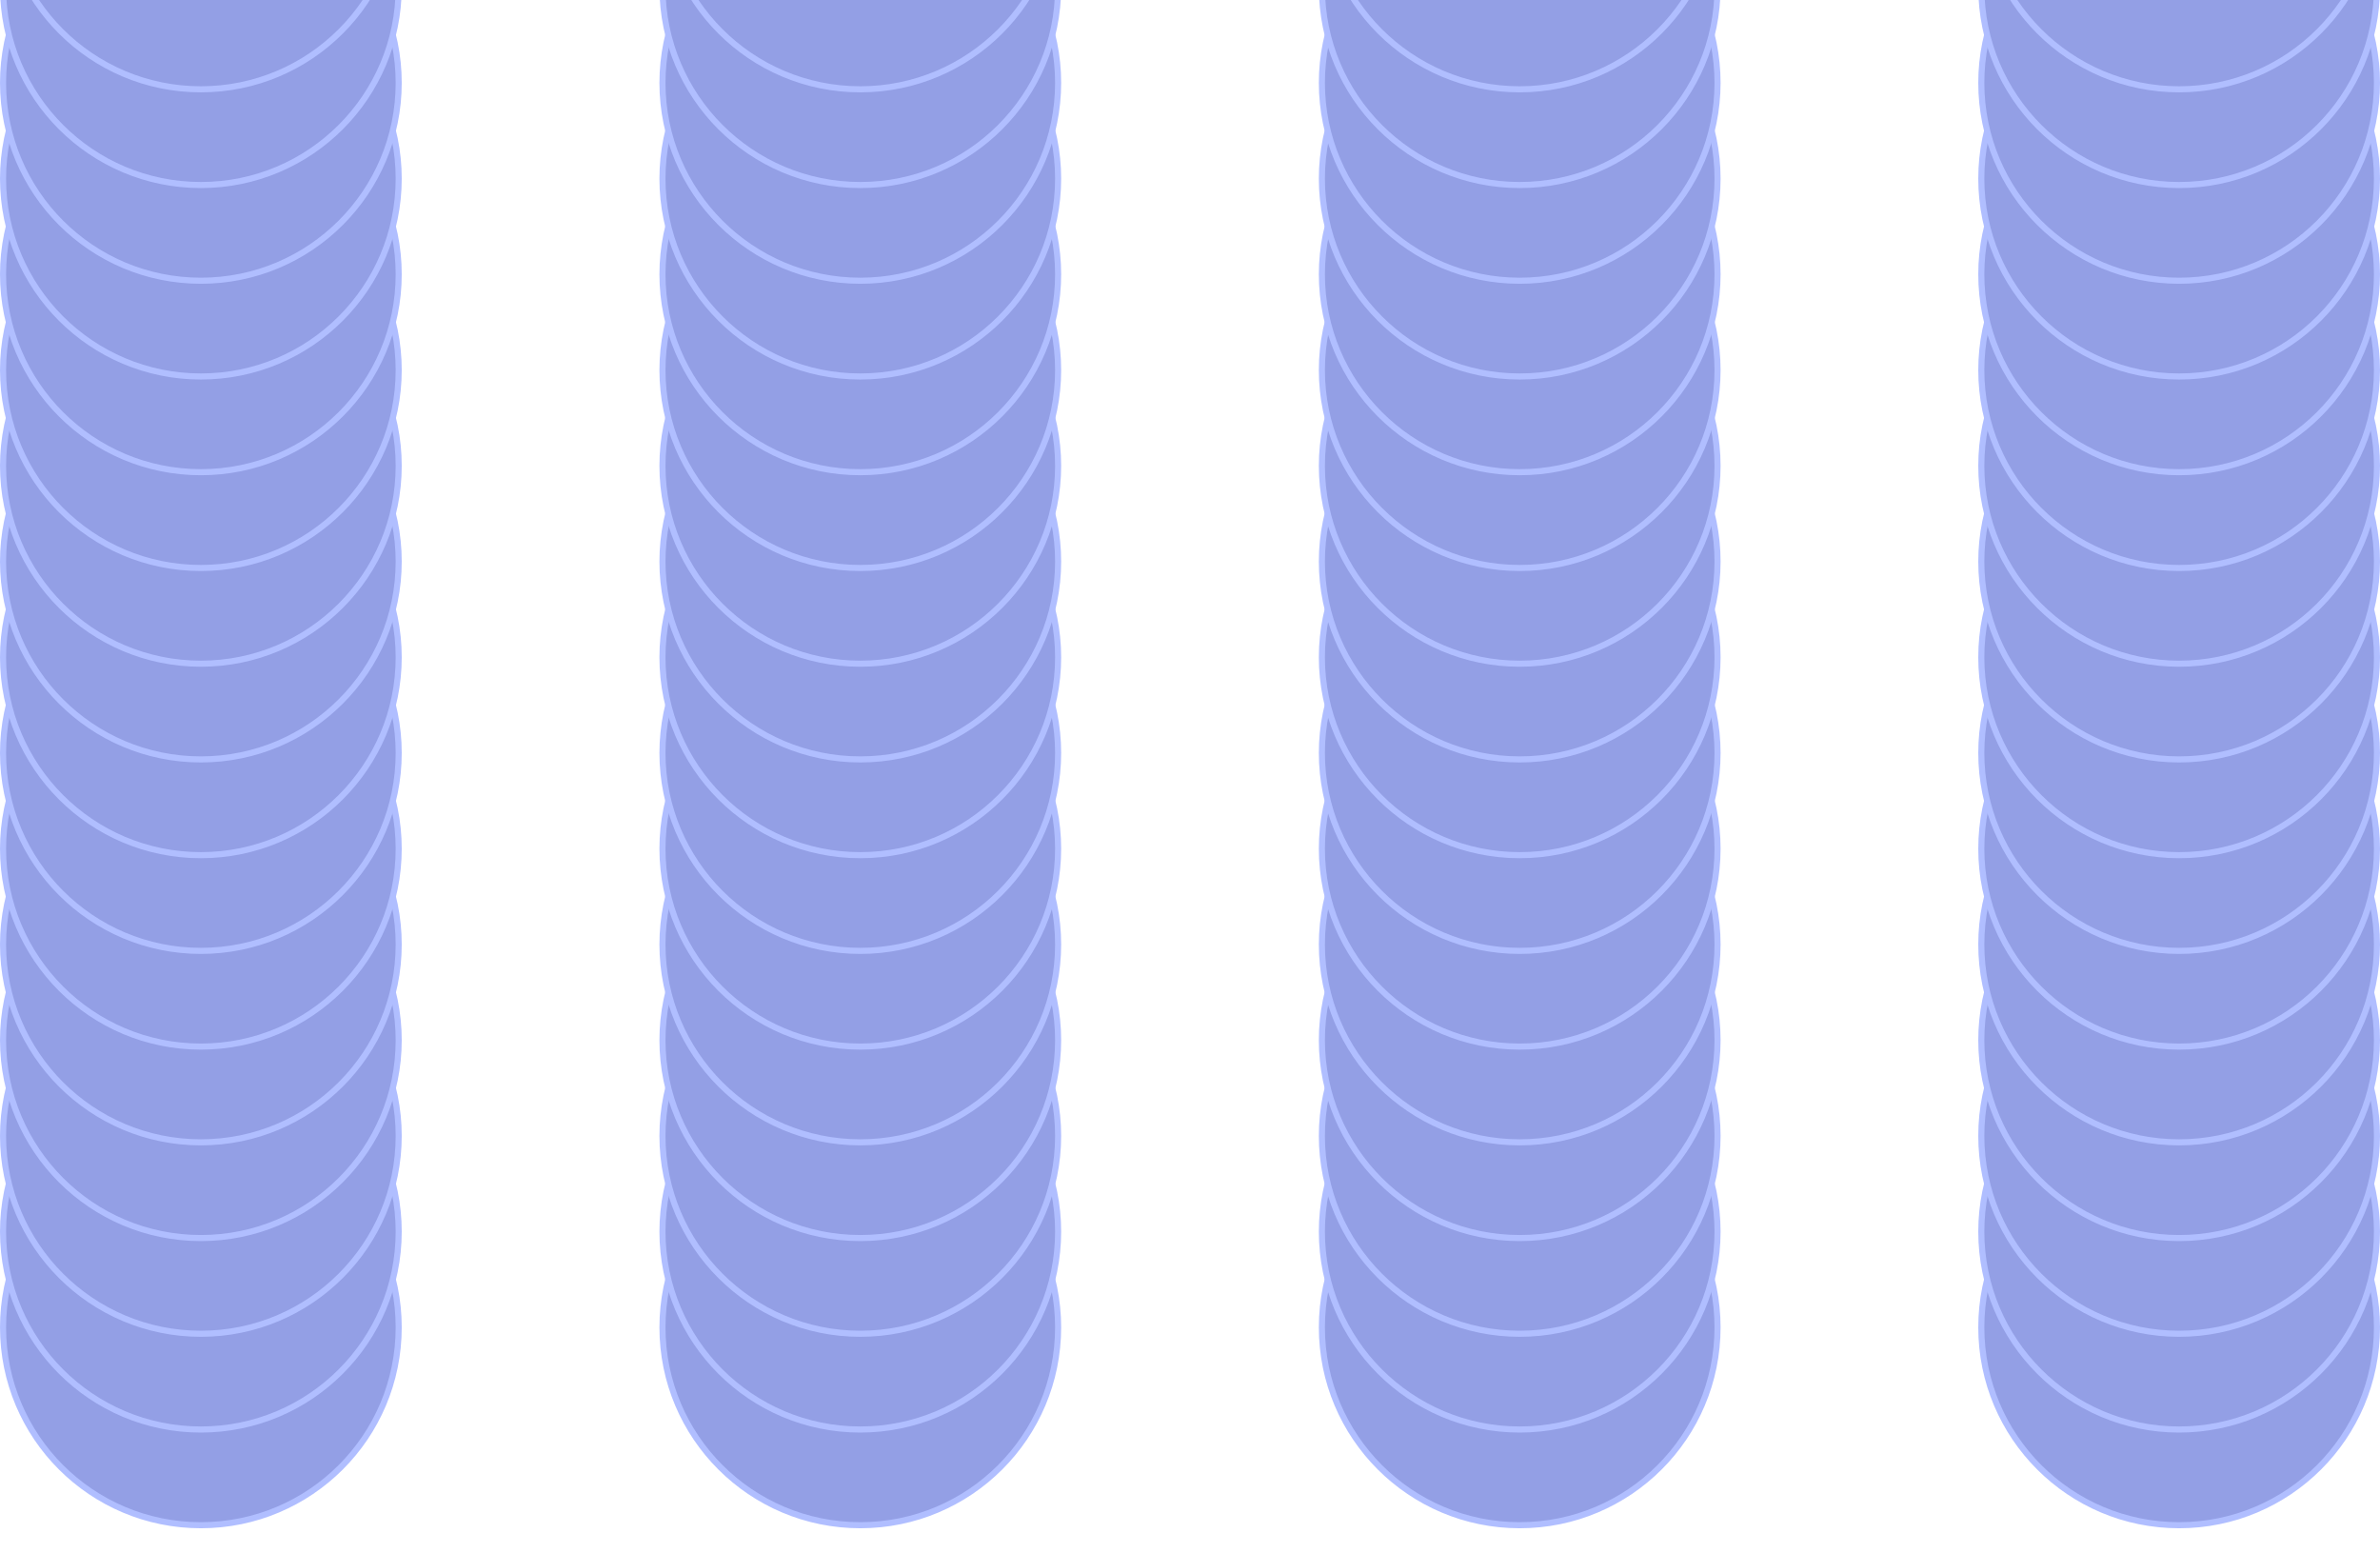
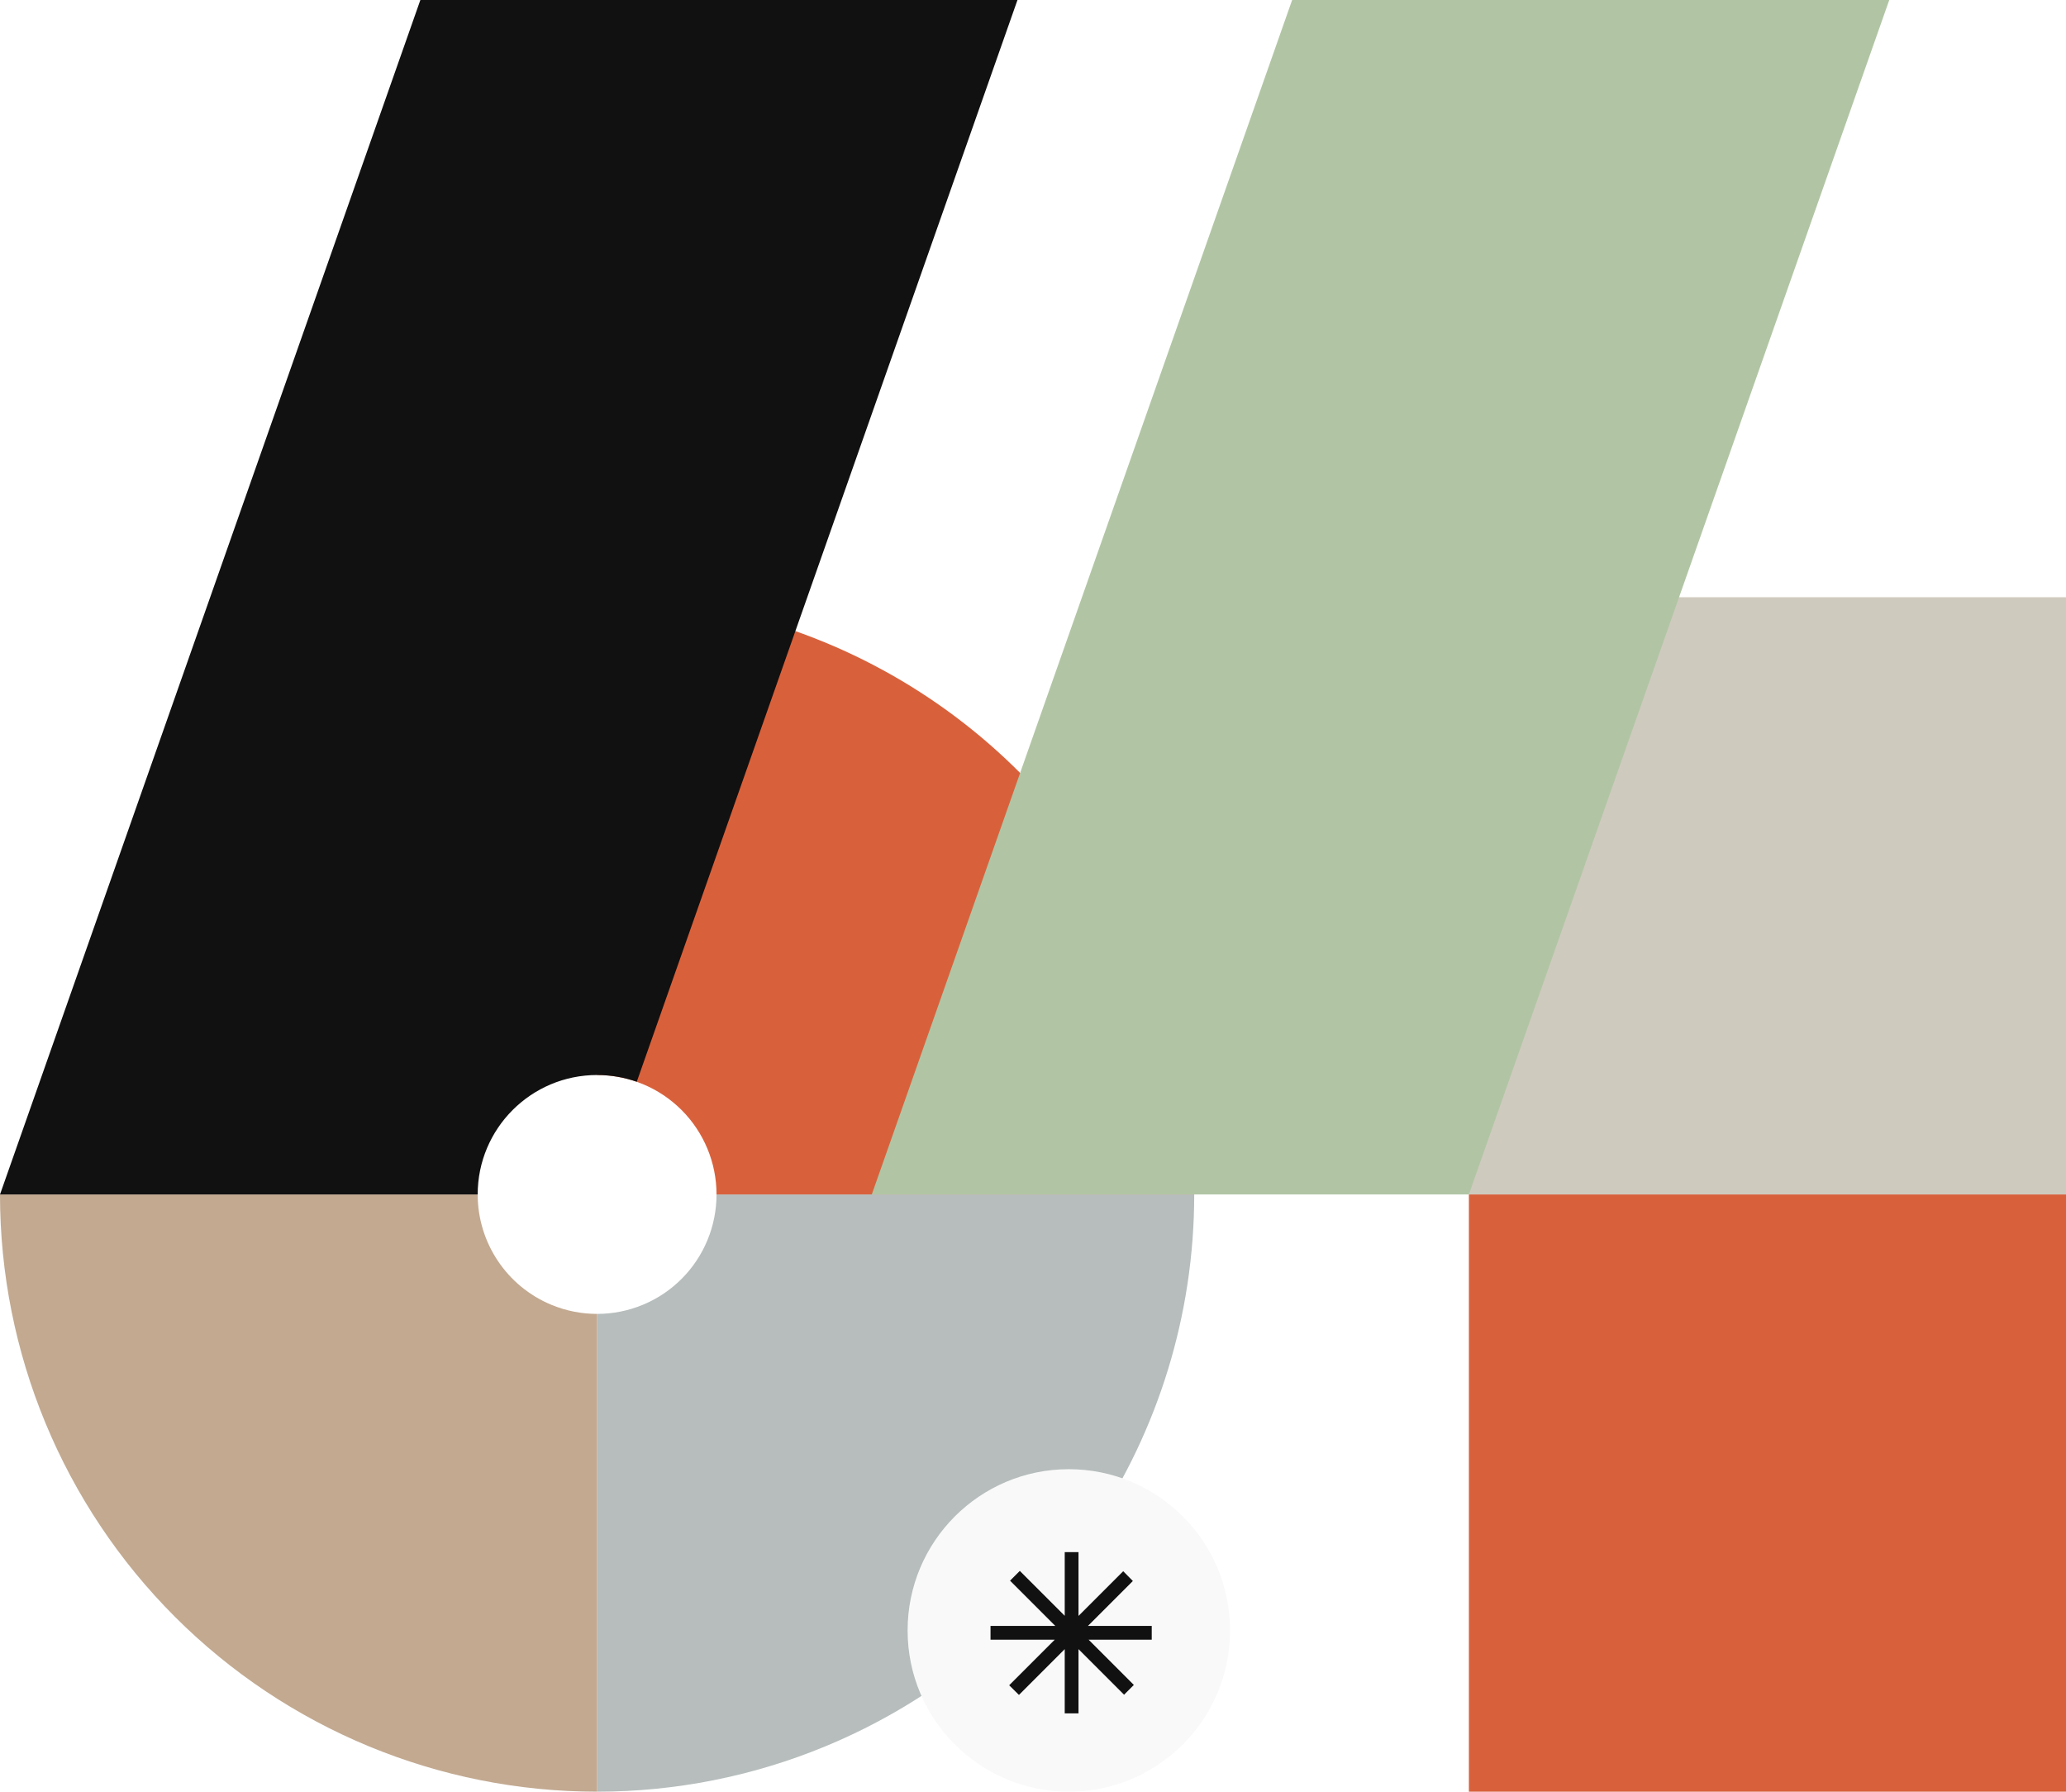
- <svg xmlns="http://www.w3.org/2000/svg" width="782" height="510" fill="none">
-   <g opacity=".5" fill="#273FCC" stroke="#627EFF" stroke-width="2" stroke-miterlimit="10">
-     <path d="M131 436.052c0-35.899-29.102-65-65-65-35.899 0-65 29.101-65 65 0 35.898 29.101 64.999 65 64.999 35.898 0 65-29.101 65-64.999z" />
-     <path d="M131 404.609c0-35.898-29.102-64.999-65-64.999-35.899 0-65 29.101-65 64.999 0 35.899 29.101 65 65 65 35.898 0 65-29.101 65-65z" />
-     <path d="M131 373.155c0-35.899-29.102-65-65-65-35.899 0-65 29.101-65 65 0 35.898 29.101 65 65 65 35.898 0 65-29.102 65-65z" />
-     <path d="M131 341.713c0-35.899-29.102-65-65-65-35.899 0-65 29.101-65 65 0 35.898 29.101 65 65 65 35.898 0 65-29.102 65-65z" />
-     <path d="M131 310.271c0-35.899-29.102-65-65-65-35.899 0-65 29.101-65 65 0 35.898 29.101 64.999 65 64.999 35.898 0 65-29.101 65-64.999z" />
-     <path d="M131 278.815c0-35.898-29.102-65-65-65-35.899 0-65 29.102-65 65 0 35.898 29.101 65 65 65 35.898 0 65-29.102 65-65z" />
-     <path d="M131 247.373c0-35.899-29.102-65-65-65-35.899 0-65 29.101-65 65 0 35.898 29.101 65 65 65 35.898 0 65-29.102 65-65z" />
-     <path d="M131 215.931c0-35.899-29.102-65-65-65-35.899 0-65 29.101-65 65 0 35.898 29.101 65 65 65 35.898 0 65-29.102 65-65z" />
-     <path d="M131 184.475c0-35.898-29.102-65-65-65-35.899 0-65 29.102-65 65 0 35.899 29.101 65 65 65 35.898 0 65-29.101 65-65z" />
-     <path d="M131 153.033c0-35.898-29.102-65-65-65-35.899 0-65 29.102-65 65 0 35.898 29.101 65 65 65 35.898 0 65-29.102 65-65z" />
-     <path d="M131 121.59c0-35.899-29.102-65-65-65-35.899 0-65 29.101-65 65 0 35.898 29.101 65 65 65 35.898 0 65-29.102 65-65z" />
-     <path d="M131 90.122c0-35.899-29.102-65-65-65-35.899 0-65 29.101-65 65 0 35.898 29.101 65 65 65 35.898 0 65-29.102 65-65z" />
-     <path d="M131 58.68c0-35.899-29.102-65-65-65-35.899 0-65 29.101-65 65 0 35.898 29.101 65 65 65 35.898 0 65-29.102 65-65z" />
-     <path d="M131 27.225c0-35.898-29.102-65-65-65-35.899 0-65 29.102-65 65 0 35.899 29.101 65 65 65 35.898 0 65-29.101 65-65z" />
-     <path d="M131-4.217c0-35.898-29.102-65-65-65-35.899 0-65 29.102-65 65 0 35.898 29.101 65 65 65 35.898 0 65-29.102 65-65z" />
-     <path d="M131-35.66c0-35.899-29.102-65-65-65-35.899 0-65 29.101-65 65 0 35.898 29.101 65 65 65 35.898 0 65-29.102 65-65zM347.667 436.052c0-35.899-29.102-65-65-65-35.899 0-65 29.101-65 65 0 35.898 29.101 64.999 65 64.999 35.898 0 65-29.101 65-64.999z" />
-     <path d="M347.667 404.609c0-35.898-29.102-64.999-65-64.999-35.899 0-65 29.101-65 64.999 0 35.899 29.101 65 65 65 35.898 0 65-29.101 65-65z" />
-     <path d="M347.667 373.155c0-35.899-29.102-65-65-65-35.899 0-65 29.101-65 65 0 35.898 29.101 65 65 65 35.898 0 65-29.102 65-65z" />
-     <path d="M347.667 341.713c0-35.899-29.102-65-65-65-35.899 0-65 29.101-65 65 0 35.898 29.101 65 65 65 35.898 0 65-29.102 65-65z" />
-     <path d="M347.667 310.271c0-35.899-29.102-65-65-65-35.899 0-65 29.101-65 65 0 35.898 29.101 64.999 65 64.999 35.898 0 65-29.101 65-64.999z" />
-     <path d="M347.667 278.815c0-35.898-29.102-65-65-65-35.899 0-65 29.102-65 65 0 35.898 29.101 65 65 65 35.898 0 65-29.102 65-65z" />
-     <path d="M347.667 247.373c0-35.899-29.102-65-65-65-35.899 0-65 29.101-65 65 0 35.898 29.101 65 65 65 35.898 0 65-29.102 65-65z" />
-     <path d="M347.667 215.931c0-35.899-29.102-65-65-65-35.899 0-65 29.101-65 65 0 35.898 29.101 65 65 65 35.898 0 65-29.102 65-65z" />
-     <path d="M347.667 184.475c0-35.898-29.102-65-65-65-35.899 0-65 29.102-65 65 0 35.899 29.101 65 65 65 35.898 0 65-29.101 65-65z" />
-     <path d="M347.667 153.033c0-35.898-29.102-65-65-65-35.899 0-65 29.102-65 65 0 35.898 29.101 65 65 65 35.898 0 65-29.102 65-65z" />
-     <path d="M347.667 121.59c0-35.899-29.102-65-65-65-35.899 0-65 29.101-65 65 0 35.898 29.101 65 65 65 35.898 0 65-29.102 65-65z" />
-     <path d="M347.667 90.122c0-35.899-29.102-65-65-65-35.899 0-65 29.101-65 65 0 35.898 29.101 65 65 65 35.898 0 65-29.102 65-65z" />
-     <path d="M347.667 58.68c0-35.899-29.102-65-65-65-35.899 0-65 29.101-65 65 0 35.898 29.101 65 65 65 35.898 0 65-29.102 65-65z" />
-     <path d="M347.667 27.225c0-35.898-29.102-65-65-65-35.899 0-65 29.102-65 65 0 35.899 29.101 65 65 65 35.898 0 65-29.101 65-65z" />
-     <path d="M347.667-4.217c0-35.898-29.102-65-65-65-35.899 0-65 29.102-65 65 0 35.898 29.101 65 65 65 35.898 0 65-29.102 65-65z" />
-     <path d="M347.667-35.66c0-35.899-29.102-65-65-65-35.899 0-65 29.101-65 65 0 35.898 29.101 65 65 65 35.898 0 65-29.102 65-65zM564.333 436.052c0-35.899-29.101-65-65-65-35.898 0-65 29.101-65 65 0 35.898 29.102 64.999 65 64.999 35.899 0 65-29.101 65-64.999z" />
-     <path d="M564.333 404.609c0-35.898-29.101-64.999-65-64.999-35.898 0-65 29.101-65 64.999 0 35.899 29.102 65 65 65 35.899 0 65-29.101 65-65z" />
-     <path d="M564.333 373.155c0-35.899-29.101-65-65-65-35.898 0-65 29.101-65 65 0 35.898 29.102 65 65 65 35.899 0 65-29.102 65-65z" />
-     <path d="M564.333 341.713c0-35.899-29.101-65-65-65-35.898 0-65 29.101-65 65 0 35.898 29.102 65 65 65 35.899 0 65-29.102 65-65z" />
-     <path d="M564.333 310.271c0-35.899-29.101-65-65-65-35.898 0-65 29.101-65 65 0 35.898 29.102 64.999 65 64.999 35.899 0 65-29.101 65-64.999z" />
-     <path d="M564.333 278.815c0-35.898-29.101-65-65-65-35.898 0-65 29.102-65 65 0 35.898 29.102 65 65 65 35.899 0 65-29.102 65-65z" />
-     <path d="M564.333 247.373c0-35.899-29.101-65-65-65-35.898 0-65 29.101-65 65 0 35.898 29.102 65 65 65 35.899 0 65-29.102 65-65z" />
-     <path d="M564.333 215.931c0-35.899-29.101-65-65-65-35.898 0-65 29.101-65 65 0 35.898 29.102 65 65 65 35.899 0 65-29.102 65-65z" />
-     <path d="M564.333 184.475c0-35.898-29.101-65-65-65-35.898 0-65 29.102-65 65 0 35.899 29.102 65 65 65 35.899 0 65-29.101 65-65z" />
-     <path d="M564.333 153.033c0-35.898-29.101-65-65-65-35.898 0-65 29.102-65 65 0 35.898 29.102 65 65 65 35.899 0 65-29.102 65-65z" />
-     <path d="M564.333 121.59c0-35.899-29.101-65-65-65-35.898 0-65 29.101-65 65 0 35.898 29.102 65 65 65 35.899 0 65-29.102 65-65z" />
-     <path d="M564.333 90.122c0-35.899-29.101-65-65-65-35.898 0-65 29.101-65 65 0 35.898 29.102 65 65 65 35.899 0 65-29.102 65-65z" />
-     <path d="M564.333 58.68c0-35.899-29.101-65-65-65-35.898 0-65 29.101-65 65 0 35.898 29.102 65 65 65 35.899 0 65-29.102 65-65z" />
-     <path d="M564.333 27.225c0-35.898-29.101-65-65-65-35.898 0-65 29.102-65 65 0 35.899 29.102 65 65 65 35.899 0 65-29.101 65-65z" />
-     <path d="M564.333-4.217c0-35.898-29.101-65-65-65-35.898 0-65 29.102-65 65 0 35.898 29.102 65 65 65 35.899 0 65-29.102 65-65z" />
-     <path d="M564.333-35.66c0-35.899-29.101-65-65-65-35.898 0-65 29.101-65 65 0 35.898 29.102 65 65 65 35.899 0 65-29.102 65-65zM781 436.052c0-35.899-29.102-65-65-65-35.899 0-65 29.101-65 65 0 35.898 29.101 64.999 65 64.999 35.898 0 65-29.101 65-64.999z" />
-     <path d="M781 404.609c0-35.898-29.102-64.999-65-64.999-35.899 0-65 29.101-65 64.999 0 35.899 29.101 65 65 65 35.898 0 65-29.101 65-65z" />
-     <path d="M781 373.155c0-35.899-29.102-65-65-65-35.899 0-65 29.101-65 65 0 35.898 29.101 65 65 65 35.898 0 65-29.102 65-65z" />
-     <path d="M781 341.713c0-35.899-29.102-65-65-65-35.899 0-65 29.101-65 65 0 35.898 29.101 65 65 65 35.898 0 65-29.102 65-65z" />
-     <path d="M781 310.271c0-35.899-29.102-65-65-65-35.899 0-65 29.101-65 65 0 35.898 29.101 64.999 65 64.999 35.898 0 65-29.101 65-64.999z" />
-     <path d="M781 278.815c0-35.898-29.102-65-65-65-35.899 0-65 29.102-65 65 0 35.898 29.101 65 65 65 35.898 0 65-29.102 65-65z" />
-     <path d="M781 247.373c0-35.899-29.102-65-65-65-35.899 0-65 29.101-65 65 0 35.898 29.101 65 65 65 35.898 0 65-29.102 65-65z" />
-     <path d="M781 215.931c0-35.899-29.102-65-65-65-35.899 0-65 29.101-65 65 0 35.898 29.101 65 65 65 35.898 0 65-29.102 65-65z" />
-     <path d="M781 184.475c0-35.898-29.102-65-65-65-35.899 0-65 29.102-65 65 0 35.899 29.101 65 65 65 35.898 0 65-29.101 65-65z" />
-     <path d="M781 153.033c0-35.898-29.102-65-65-65-35.899 0-65 29.102-65 65 0 35.898 29.101 65 65 65 35.898 0 65-29.102 65-65z" />
-     <path d="M781 121.59c0-35.899-29.102-65-65-65-35.899 0-65 29.101-65 65 0 35.898 29.101 65 65 65 35.898 0 65-29.102 65-65z" />
-     <path d="M781 90.122c0-35.899-29.102-65-65-65-35.899 0-65 29.101-65 65 0 35.898 29.101 65 65 65 35.898 0 65-29.102 65-65z" />
-     <path d="M781 58.68c0-35.899-29.102-65-65-65-35.899 0-65 29.101-65 65 0 35.898 29.101 65 65 65 35.898 0 65-29.102 65-65z" />
-     <path d="M781 27.225c0-35.898-29.102-65-65-65-35.899 0-65 29.102-65 65 0 35.899 29.101 65 65 65 35.898 0 65-29.101 65-65z" />
-     <path d="M781-4.217c0-35.898-29.102-65-65-65-35.899 0-65 29.102-65 65 0 35.898 29.101 65 65 65 35.898 0 65-29.102 65-65z" />
-     <path d="M781-35.66c0-35.899-29.102-65-65-65-35.899 0-65 29.101-65 65 0 35.898 29.101 65 65 65 35.898 0 65-29.102 65-65z" />
-   </g>
+ <svg xmlns="http://www.w3.org/2000/svg" width="346" height="300" fill="none" viewBox="0 0 346 300">
+   <path fill="#B6BDBC" d="M200 200a100.006 100.006 0 0 1-61.732 92.388A100.006 100.006 0 0 1 100 300v-80a20.006 20.006 0 0 0 14.142-5.858A20.006 20.006 0 0 0 120 200h80Z" />
+   <path fill="#D8613C" d="M100 100a100.006 100.006 0 0 1 92.388 61.732A100.006 100.006 0 0 1 200 200h-80a20.006 20.006 0 0 0-5.858-14.142A20.006 20.006 0 0 0 100 180v-80Z" />
+   <path fill="#C2A990" d="M100 300a100.01 100.01 0 0 1-70.71-29.289A100 100 0 0 1 0 200h80a20.005 20.005 0 0 0 12.346 18.478A20.002 20.002 0 0 0 100 220v80Z" />
+   <path fill="#111" fill-rule="evenodd" d="M170.4 0h-100L0 200h80c0-11.046 8.954-20 20-20 2.329 0 4.564.398 6.642 1.129L170.4 0Z" clip-rule="evenodd" />
+   <path fill="#CFCABE" d="M246 100h100v100H246z" />
+   <path fill="#D8613C" d="M246 200h100v100H246z" />
+   <path fill="#B1C5A4" d="M216.4 0h100L246 200H146L216.4 0Z" />
+   <circle cx="179" cy="273" r="27" fill="#F9F9F9" />
+   <path fill="#111" d="M180.621 259.886v10.683l7.486-7.485 1.617 1.635-7.522 7.522h10.684v2.308h-10.575l7.577 7.576-1.636 1.636-7.631-7.632v10.757h-2.307v-10.757l-7.668 7.668-1.635-1.617 7.631-7.631h-10.756v-2.308h10.847l-7.577-7.577 1.635-1.635 7.523 7.522v-10.665h2.307Z" />
</svg>
